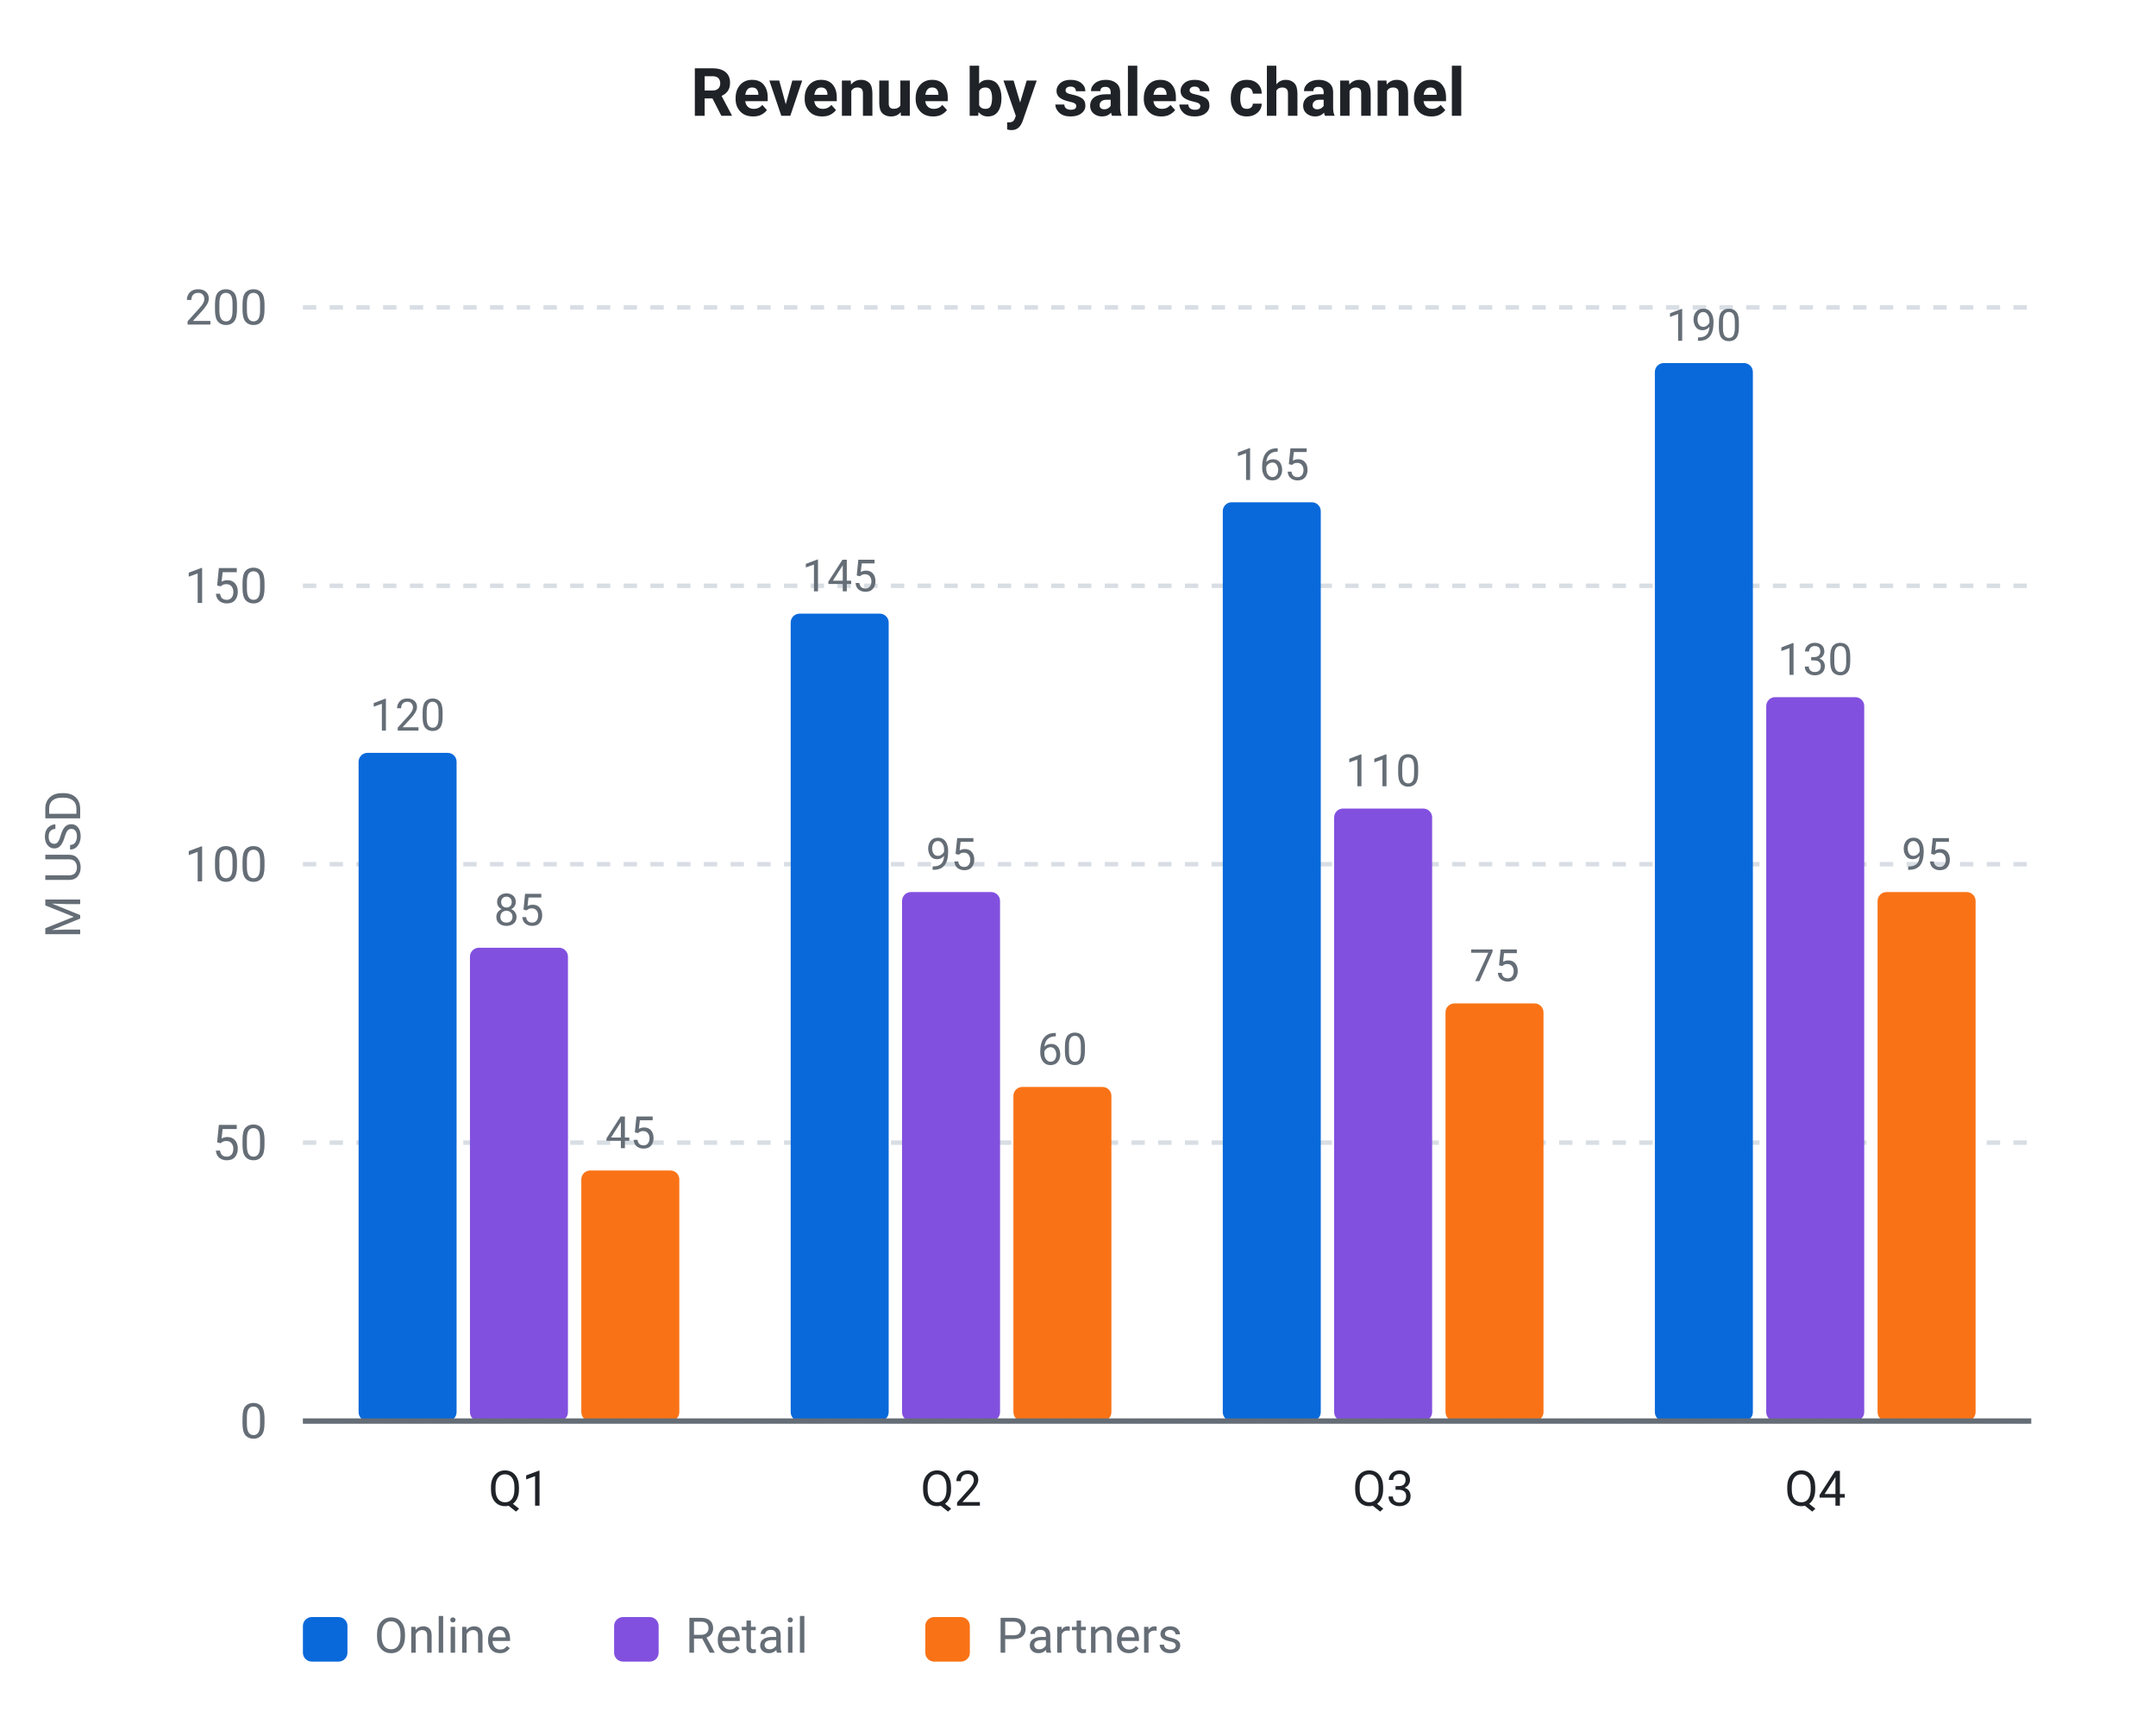
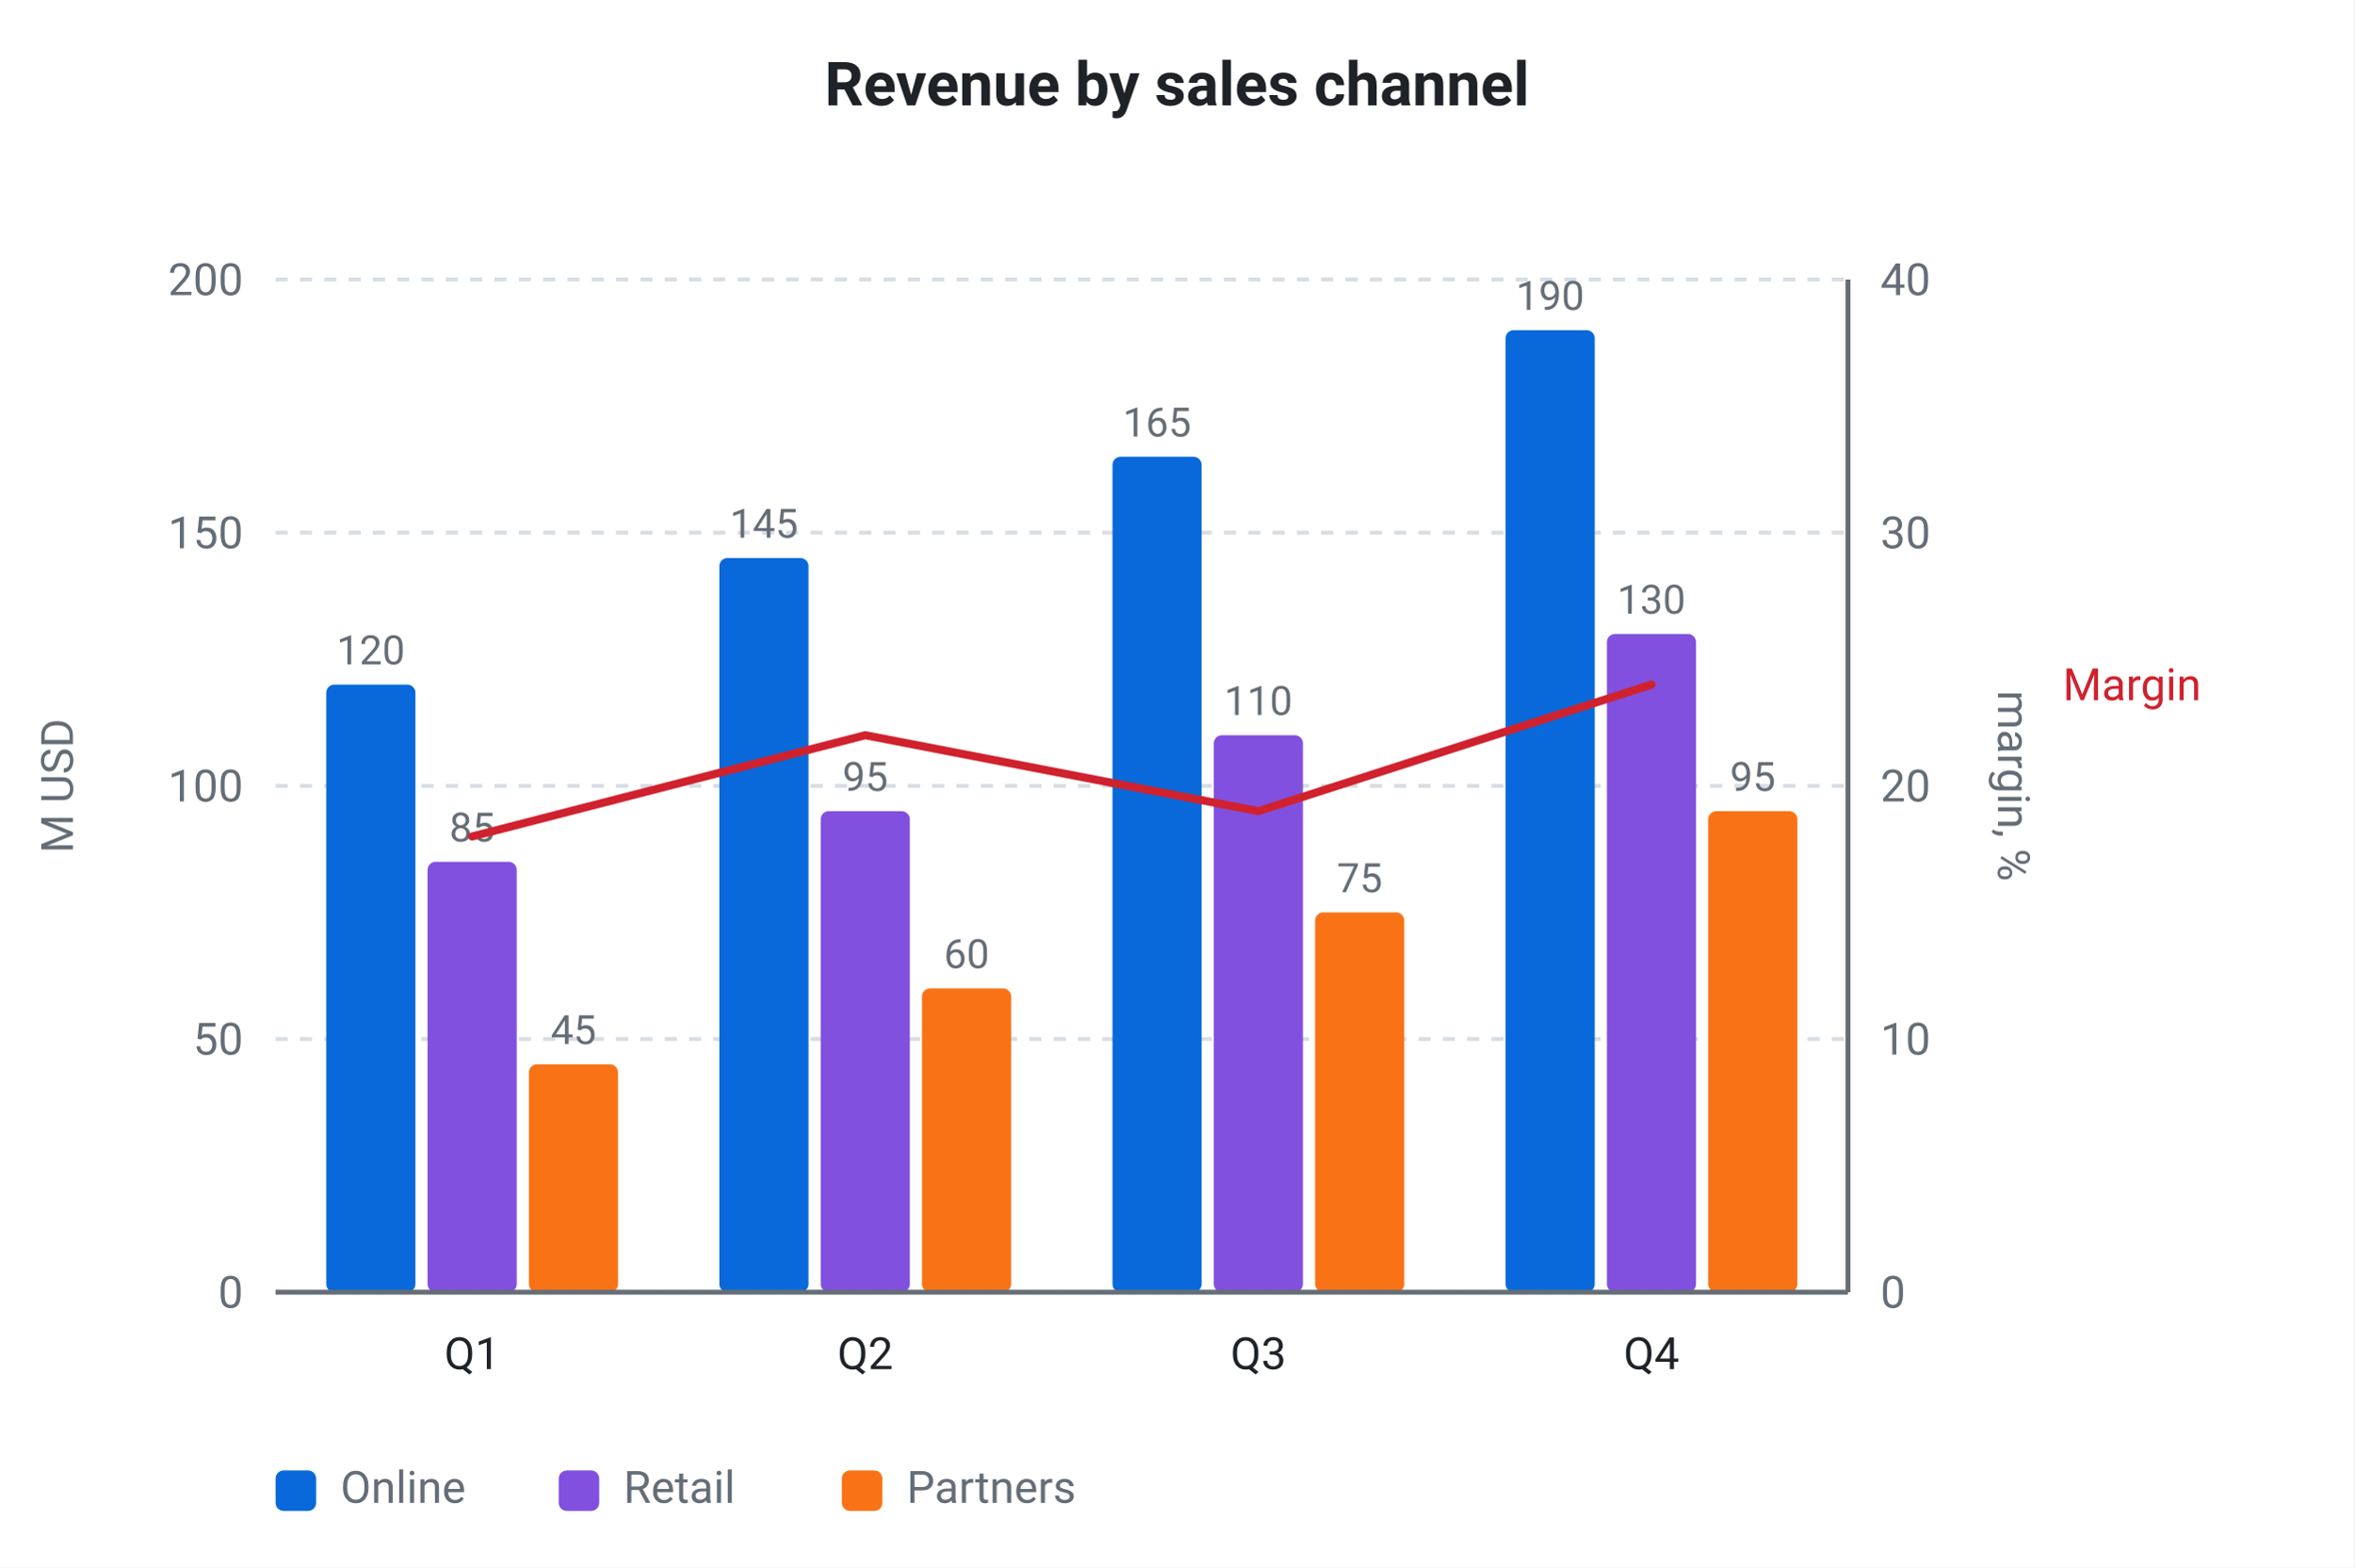
- <svg xmlns="http://www.w3.org/2000/svg" viewBox="0 0 484 387" width="484" height="387" role="img" font-family="system-ui, -apple-system, &quot;Segoe UI&quot;, Roboto, sans-serif">
-   <rect data-bg="canvas" x="0" y="0" width="484" height="387" fill="#ffffff" />
-   <text x="242" y="26" fill="#1f2328" font-size="15" text-anchor="middle" font-weight="600">Revenue by sales channel</text>
+ <svg xmlns="http://www.w3.org/2000/svg" viewBox="0 0 580.86 387" width="580.86" height="387" role="img" font-family="system-ui, -apple-system, &quot;Segoe UI&quot;, Roboto, sans-serif">
+   <rect data-bg="canvas" x="0" y="0" width="580.86" height="387" fill="#ffffff" />
+   <text x="290.43" y="26" fill="#1f2328" font-size="15" text-anchor="middle" font-weight="600">Revenue by sales channel</text>
  <line x1="68" y1="319" x2="456" y2="319" stroke="#d8dee4" stroke-width="1" stroke-dasharray="3 3" />
  <text x="60" y="322.85" fill="#656d76" font-size="11" text-anchor="end">0</text>
  <line x1="68" y1="256.5" x2="456" y2="256.5" stroke="#d8dee4" stroke-width="1" stroke-dasharray="3 3" />
  <text x="60" y="260.35" fill="#656d76" font-size="11" text-anchor="end">50</text>
  <line x1="68" y1="194" x2="456" y2="194" stroke="#d8dee4" stroke-width="1" stroke-dasharray="3 3" />
  <text x="60" y="197.85" fill="#656d76" font-size="11" text-anchor="end">100</text>
  <line x1="68" y1="131.5" x2="456" y2="131.5" stroke="#d8dee4" stroke-width="1" stroke-dasharray="3 3" />
  <text x="60" y="135.35" fill="#656d76" font-size="11" text-anchor="end">150</text>
  <line x1="68" y1="69" x2="456" y2="69" stroke="#d8dee4" stroke-width="1" stroke-dasharray="3 3" />
  <text x="60" y="72.85" fill="#656d76" font-size="11" text-anchor="end">200</text>
  <text x="18" y="194" fill="#656d76" font-size="11" text-anchor="middle" transform="rotate(-90 18 194)">M USD</text>
+   <line x1="456" y1="69" x2="456" y2="319" stroke="#656d76" stroke-width="1.2" data-axis-line="y2" />
+   <text x="464" y="322.85" fill="#656d76" font-size="11" text-anchor="start" data-y2-tick="0">0</text>
+   <text x="464" y="260.35" fill="#656d76" font-size="11" text-anchor="start" data-y2-tick="10">10</text>
+   <text x="464" y="197.85" fill="#656d76" font-size="11" text-anchor="start" data-y2-tick="20">20</text>
+   <text x="464" y="135.35" fill="#656d76" font-size="11" text-anchor="start" data-y2-tick="30">30</text>
+   <text x="464" y="72.85" fill="#656d76" font-size="11" text-anchor="start" data-y2-tick="40">40</text>
+   <text x="493" y="194" fill="#656d76" font-size="11" text-anchor="middle" transform="rotate(90 493 194)" data-y2-label="1">margin, %</text>
  <rect x="80.5" y="169" width="22" height="150" fill="#0969da" rx="2" data-bar="0-0" />
  <text x="91.5" y="164" fill="#656d76" font-size="10" text-anchor="middle">120</text>
  <rect x="105.5" y="212.75" width="22" height="106.25" fill="#8250df" rx="2" data-bar="0-1" />
  <text x="116.5" y="207.75" fill="#656d76" font-size="10" text-anchor="middle">85</text>
  <rect x="130.5" y="262.75" width="22" height="56.25" fill="#f97316" rx="2" data-bar="0-2" />
  <text x="141.5" y="257.75" fill="#656d76" font-size="10" text-anchor="middle">45</text>
  <text x="116.5" y="338" fill="#1f2328" font-size="11" text-anchor="middle">Q1</text>
  <rect x="177.5" y="137.75" width="22" height="181.25" fill="#0969da" rx="2" data-bar="1-0" />
  <text x="188.5" y="132.75" fill="#656d76" font-size="10" text-anchor="middle">145</text>
  <rect x="202.5" y="200.25" width="22" height="118.75" fill="#8250df" rx="2" data-bar="1-1" />
  <text x="213.5" y="195.25" fill="#656d76" font-size="10" text-anchor="middle">95</text>
  <rect x="227.5" y="244" width="22" height="75" fill="#f97316" rx="2" data-bar="1-2" />
  <text x="238.5" y="239" fill="#656d76" font-size="10" text-anchor="middle">60</text>
  <text x="213.5" y="338" fill="#1f2328" font-size="11" text-anchor="middle">Q2</text>
  <rect x="274.5" y="112.75" width="22" height="206.25" fill="#0969da" rx="2" data-bar="2-0" />
  <text x="285.5" y="107.75" fill="#656d76" font-size="10" text-anchor="middle">165</text>
  <rect x="299.5" y="181.5" width="22" height="137.5" fill="#8250df" rx="2" data-bar="2-1" />
  <text x="310.5" y="176.5" fill="#656d76" font-size="10" text-anchor="middle">110</text>
  <rect x="324.5" y="225.25" width="22" height="93.75" fill="#f97316" rx="2" data-bar="2-2" />
  <text x="335.5" y="220.25" fill="#656d76" font-size="10" text-anchor="middle">75</text>
  <text x="310.5" y="338" fill="#1f2328" font-size="11" text-anchor="middle">Q3</text>
  <rect x="371.5" y="81.5" width="22" height="237.5" fill="#0969da" rx="2" data-bar="3-0" />
  <text x="382.5" y="76.5" fill="#656d76" font-size="10" text-anchor="middle">190</text>
  <rect x="396.5" y="156.5" width="22" height="162.5" fill="#8250df" rx="2" data-bar="3-1" />
  <text x="407.5" y="151.5" fill="#656d76" font-size="10" text-anchor="middle">130</text>
  <rect x="421.5" y="200.25" width="22" height="118.75" fill="#f97316" rx="2" data-bar="3-2" />
  <text x="432.5" y="195.25" fill="#656d76" font-size="10" text-anchor="middle">95</text>
  <text x="407.5" y="338" fill="#1f2328" font-size="11" text-anchor="middle">Q4</text>
  <line x1="68" y1="319" x2="456" y2="319" stroke="#656d76" stroke-width="1.2" />
+   <polyline points="116.5,206.5 213.5,181.5 310.5,200.25 407.5,169" fill="none" stroke="#cf222e" stroke-width="2" stroke-linejoin="round" stroke-linecap="round" data-line="0" data-axis="y2" />
+   <text x="509" y="172.85" fill="#cf222e" font-size="11" text-anchor="start" data-line-label="Margin">Margin</text>
  <rect x="68" y="363" width="10" height="10" fill="#0969da" rx="2" />
  <text x="84" y="371" fill="#656d76" font-size="11" text-anchor="start">Online</text>
  <rect x="137.86" y="363" width="10" height="10" fill="#8250df" rx="2" />
  <text x="153.86" y="371" fill="#656d76" font-size="11" text-anchor="start">Retail</text>
  <rect x="207.72" y="363" width="10" height="10" fill="#f97316" rx="2" />
  <text x="223.72" y="371" fill="#656d76" font-size="11" text-anchor="start">Partners</text>
</svg>
